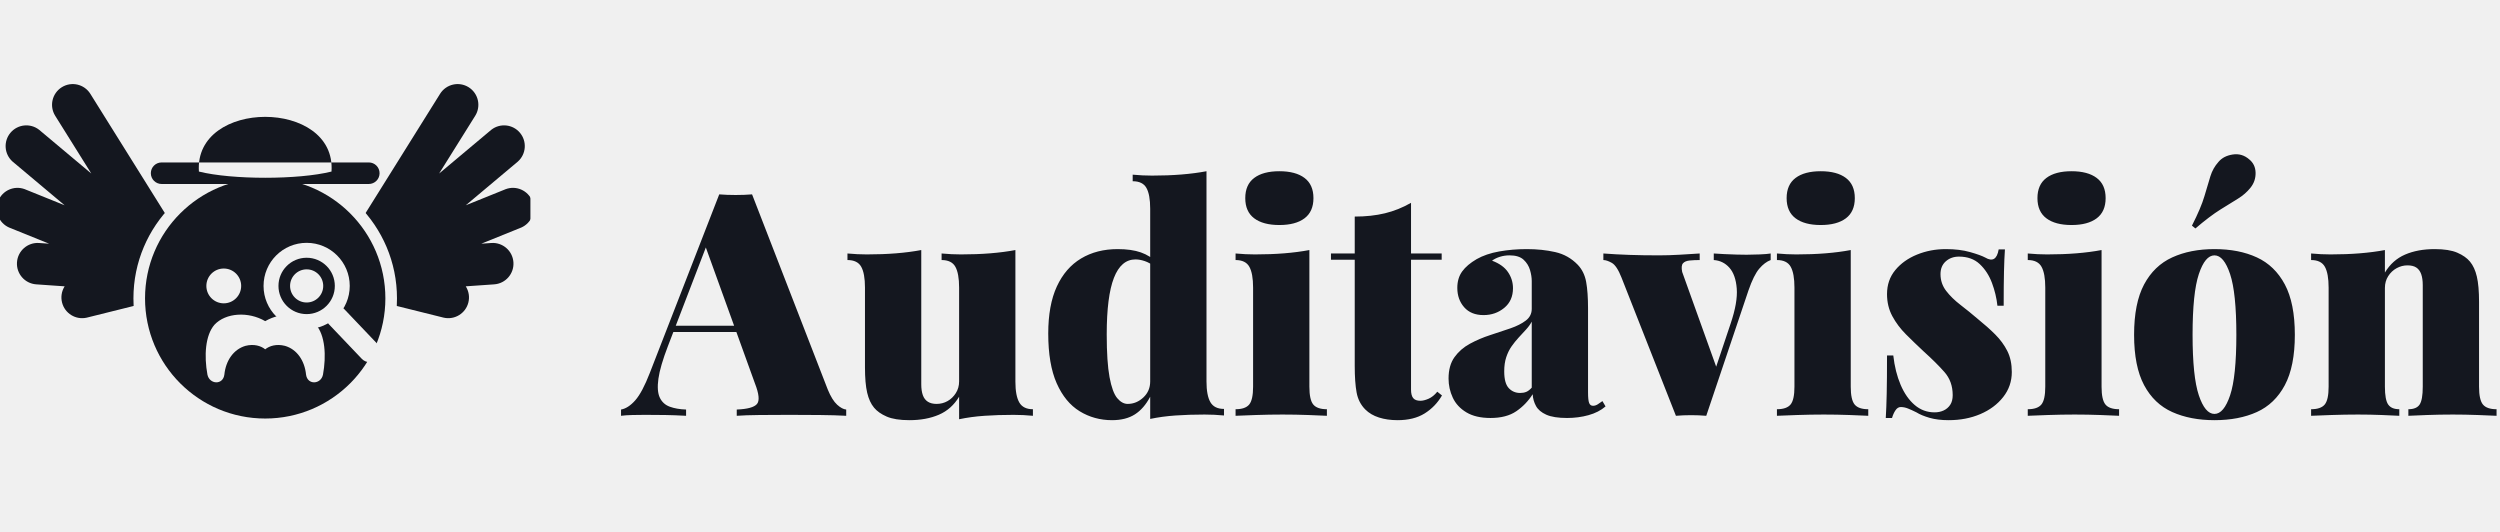
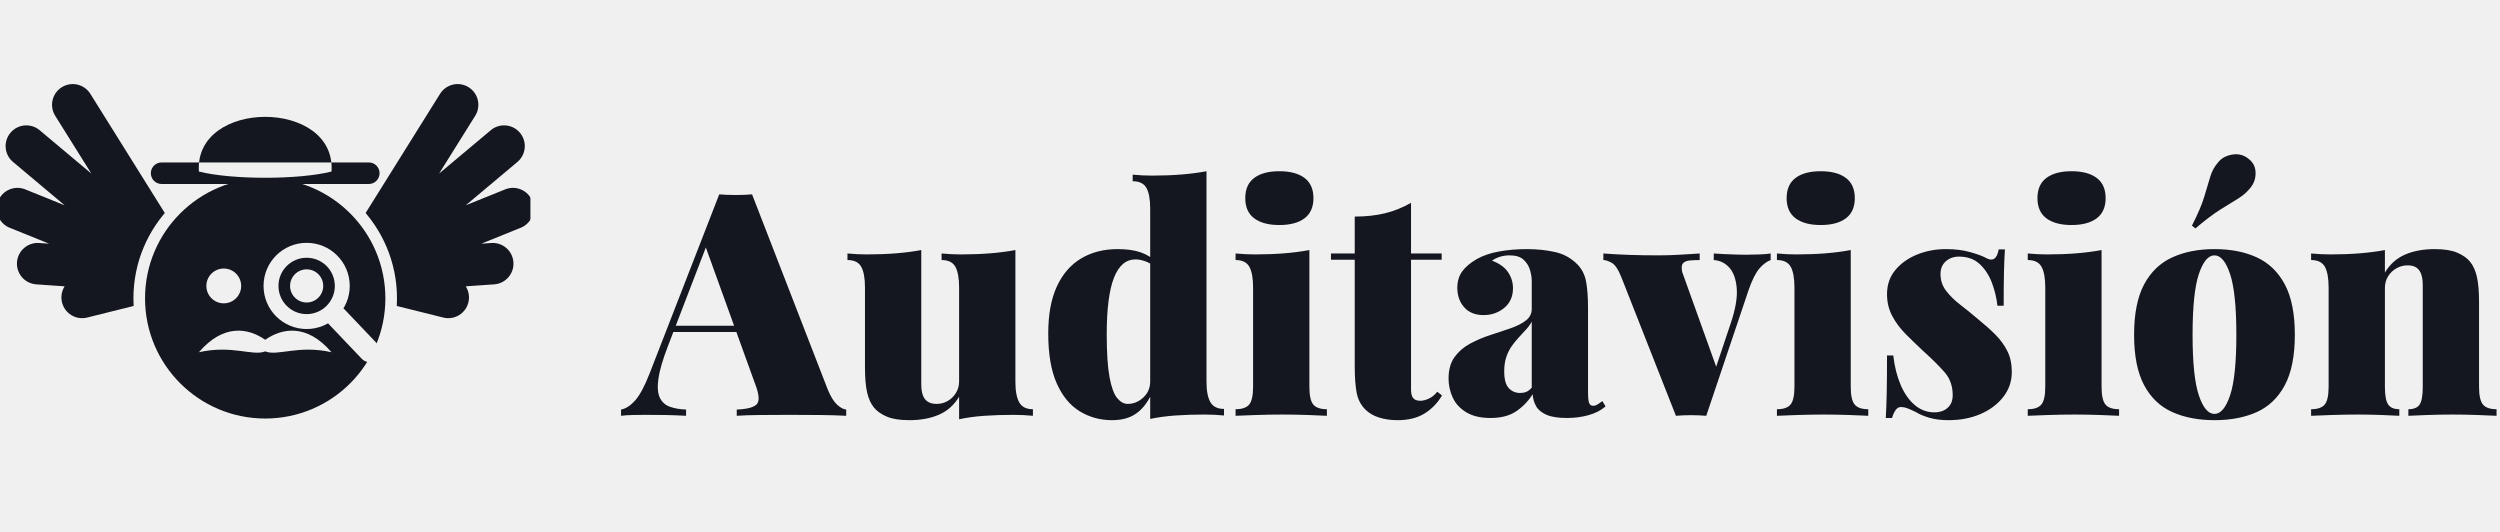
<svg xmlns="http://www.w3.org/2000/svg" viewBox="0 -9.9 319.75 68.03">
  <g transform="translate(0 -9.9) scale(1.06)">
    <defs>
      <mask id="mc4" maskUnits="userSpaceOnUse" x="0" y="0" width="64" height="64">
        <rect width="64" height="64" fill="#ffffff" />
-         <path fill="#000000" d="M24.9 34.5A2.1 2.1 0 1 0 29.1 34.5A2.1 2.1 0 1 0 24.9 34.5ZM35 34.5A2 2 0 1 0 39 34.5A2 2 0 1 0 35 34.5ZM39.66 39.1L43.66 43.3A1.3 1.3 0 0 0 45.54 41.5L41.54 37.3A1.3 1.3 0 0 0 39.66 39.1ZM32 38.75C34.04 37.56 36.76 37.73 38.12 39.18C39.23 40.45 39.39 42.92 38.97 45.21C38.72 46.4 37.1 46.48 36.93 45.21C36.76 43.51 35.83 42.15 34.38 41.73C33.36 41.47 32.51 41.73 32 42.15C31.49 41.73 30.64 41.47 29.62 41.73C28.18 42.15 27.24 43.51 27.07 45.21C26.9 46.48 25.29 46.4 25.03 45.21C24.61 42.92 24.77 40.45 25.88 39.18C27.24 37.73 29.96 37.56 32 38.75Z" />
+         <path fill="#000000" d="M24.9 34.5A2.1 2.1 0 1 0 29.1 34.5A2.1 2.1 0 1 0 24.9 34.5ZM35 34.5A2 2 0 1 0 39 34.5A2 2 0 1 0 35 34.5ZM39.66 39.1L43.66 43.3A1.3 1.3 0 0 0 45.54 41.5L41.54 37.3A1.3 1.3 0 0 0 39.66 39.1ZM24 42.5C27 39 30 39.6 32 41C34 39.6 37 39 40 42.5C36 41.6 33.5 43 32 42.4C30.5 43 28 41.6 24 42.5Z" />
        <path fill="#000000" fill-rule="evenodd" d="M31.8 34.5A5.2 5.2 0 1 0 42.2 34.5A5.2 5.2 0 1 0 31.8 34.5ZM33.6 34.5A3.4 3.4 0 1 0 40.4 34.5A3.4 3.4 0 1 0 33.6 34.5Z" />
      </mask>
      <mask id="wc4" maskUnits="userSpaceOnUse" x="0" y="0" width="64" height="64">
        <rect width="64" height="64" fill="#ffffff" />
        <path fill="#000000" d="M16.1 36A15.9 15.9 0 1 0 47.9 36A15.9 15.9 0 1 0 16.1 36Z" />
      </mask>
    </defs>
    <path fill="#14171f" mask="url(#wc4)" d="M23.62 31.68L10.9 11.32A2.5 2.5 0 0 0 6.66 13.97L19.38 34.32A2.5 2.5 0 0 0 23.62 31.68ZM23.11 31.08L4.72 15.66A2.5 2.5 0 0 0 1.51 19.49L19.89 34.92A2.5 2.5 0 0 0 23.11 31.08ZM22.44 30.68L2.97 22.82A2.5 2.5 0 0 0 1.09 27.45L20.56 35.32A2.5 2.5 0 0 0 22.44 30.68ZM21.67 30.51L4.72 29.32A2.5 2.5 0 0 0 4.37 34.31L21.33 35.49A2.5 2.5 0 0 0 21.67 30.51ZM20.9 30.57L9.25 33.48A2.5 2.5 0 0 0 10.46 38.33L22.1 35.43A2.5 2.5 0 0 0 20.9 30.57ZM44.62 34.32L57.34 13.97A2.5 2.5 0 0 0 53.1 11.32L40.38 31.68A2.5 2.5 0 0 0 44.62 34.32ZM44.11 34.92L62.49 19.49A2.5 2.5 0 0 0 59.28 15.66L40.89 31.08A2.5 2.5 0 0 0 44.11 34.92ZM43.44 35.32L62.91 27.45A2.5 2.5 0 0 0 61.03 22.82L41.56 30.68A2.5 2.5 0 0 0 43.44 35.32ZM42.67 35.49L59.63 34.31A2.5 2.5 0 0 0 59.28 29.32L42.33 30.51A2.5 2.5 0 0 0 42.67 35.49ZM41.9 35.43L53.54 38.33A2.5 2.5 0 0 0 54.75 33.48L43.1 30.57A2.5 2.5 0 0 0 41.9 35.43Z" />
    <path fill="#14171f" mask="url(#mc4)" d="M17.5 36A14.5 14.5 0 1 0 46.5 36A14.5 14.5 0 1 0 17.5 36Z" />
    <path fill="#14171f" d="M24 20.7C23.4 11.9 40.6 11.9 40 20.7C36 21.7 28 21.7 24 20.7ZM19.5 22.2L44.5 22.2A1.3 1.3 0 0 0 44.5 19.6L19.5 19.6A1.3 1.3 0 0 0 19.5 22.2Z" />
  </g>
  <path fill="#14171f" transform="translate(80.27 0)" d="M15.92 14.96 25.6 39.92Q26.16 41.28 26.8 41.86Q27.44 42.44 27.96 42.48V43.28Q26.52 43.2 24.6 43.18Q22.68 43.16 20.68 43.16Q18.64 43.16 16.84 43.18Q15.04 43.2 13.96 43.28V42.48Q16 42.4 16.54 41.78Q17.08 41.16 16.28 39.12L9.88 21.4L10.68 20L5.16 34.36Q4.16 36.96 3.94 38.54Q3.72 40.12 4.12 40.96Q4.52 41.8 5.4 42.12Q6.28 42.44 7.48 42.48V43.28Q6 43.2 4.82 43.18Q3.64 43.16 2.24 43.16Q1.48 43.16 0.62 43.18Q-0.24 43.2 -0.84 43.28V42.48Q0.08 42.32 0.98 41.3Q1.88 40.28 2.84 37.8L11.72 14.96Q12.68 15.04 13.82 15.04Q14.96 15.04 15.92 14.96ZM17.32 31.76V32.56H5.4L5.8 31.76ZM49.6 22.08V38.92Q49.6 40.72 50.1 41.58Q50.6 42.44 51.84 42.44V43.28Q50.6 43.16 49.36 43.16Q47.36 43.16 45.64 43.28Q43.92 43.4 42.4 43.72V40.84Q41.44 42.44 39.82 43.14Q38.2 43.84 36.04 43.84Q34.2 43.84 33.14 43.38Q32.08 42.92 31.52 42.24Q30.92 41.52 30.64 40.32Q30.36 39.12 30.36 37.08V26.88Q30.36 25.08 29.88 24.22Q29.4 23.36 28.12 23.36V22.52Q29.4 22.64 30.6 22.64Q32.6 22.64 34.34 22.5Q36.08 22.36 37.56 22.08V39.24Q37.56 40.08 37.76 40.64Q37.96 41.2 38.4 41.48Q38.84 41.76 39.52 41.76Q40.28 41.76 40.92 41.4Q41.56 41.04 41.98 40.38Q42.4 39.72 42.4 38.88V26.88Q42.4 25.08 41.92 24.22Q41.44 23.36 40.16 23.36V22.52Q41.44 22.64 42.64 22.64Q44.64 22.64 46.38 22.5Q48.12 22.36 49.6 22.08ZM74.04 12V38.88Q74.04 40.68 74.54 41.54Q75.04 42.4 76.28 42.4V43.24Q75.04 43.12 73.8 43.12Q71.8 43.12 70.08 43.24Q68.36 43.36 66.84 43.68V16.8Q66.84 15 66.36 14.14Q65.88 13.28 64.6 13.28V12.44Q65.88 12.56 67.08 12.56Q69.08 12.56 70.82 12.42Q72.56 12.28 74.04 12ZM62.68 21.96Q64.44 21.96 65.64 22.38Q66.84 22.8 67.76 23.72L67.32 24.16Q66.8 23.72 66.16 23.5Q65.52 23.28 64.96 23.28Q63.12 23.28 62.2 25.64Q61.28 28 61.28 32.88Q61.28 36.4 61.64 38.34Q62 40.28 62.62 41.02Q63.24 41.76 63.96 41.76Q65.08 41.76 65.96 40.94Q66.84 40.12 66.84 38.88V40.84Q66.04 42.36 64.88 43.1Q63.72 43.84 61.96 43.84Q59.68 43.84 57.82 42.7Q55.96 41.56 54.88 39.12Q53.8 36.68 53.8 32.76Q53.8 29.12 54.9 26.74Q56 24.36 58 23.16Q60 21.96 62.68 21.96ZM83.36 12Q85.44 12 86.58 12.86Q87.72 13.72 87.72 15.44Q87.72 17.16 86.58 18.02Q85.44 18.88 83.36 18.88Q81.28 18.88 80.14 18.02Q79 17.16 79 15.44Q79 13.72 80.14 12.86Q81.28 12 83.36 12ZM87.2 22.08V39.56Q87.2 41.24 87.7 41.84Q88.2 42.44 89.44 42.44V43.28Q88.64 43.24 87.04 43.18Q85.44 43.12 83.76 43.12Q82.08 43.12 80.36 43.18Q78.64 43.24 77.76 43.28V42.44Q79 42.44 79.5 41.84Q80 41.24 80 39.56V26.88Q80 25.08 79.52 24.22Q79.04 23.36 77.76 23.36V22.52Q79.04 22.64 80.24 22.64Q82.24 22.64 83.98 22.5Q85.72 22.36 87.2 22.08ZM100.2 16.04V22.52H104.12V23.32H100.2V39.92Q100.2 40.68 100.48 41.02Q100.76 41.36 101.4 41.36Q101.84 41.36 102.44 41.1Q103.04 40.84 103.56 40.2L104.16 40.68Q103.32 42.12 101.94 42.98Q100.56 43.84 98.48 43.84Q97.16 43.84 96.1 43.5Q95.04 43.16 94.36 42.48Q93.48 41.6 93.24 40.3Q93 39 93 36.92V23.32H89.96V22.52H93V17.8Q95.12 17.8 96.86 17.38Q98.6 16.96 100.2 16.04ZM110.36 43.56Q108.48 43.56 107.28 42.84Q106.08 42.12 105.54 40.96Q105 39.8 105 38.52Q105 36.84 105.76 35.78Q106.52 34.72 107.74 34.06Q108.96 33.4 110.32 32.96Q111.68 32.52 112.9 32.1Q114.12 31.68 114.88 31.1Q115.64 30.52 115.64 29.6V26.04Q115.64 25.4 115.42 24.64Q115.2 23.88 114.6 23.32Q114 22.76 112.8 22.76Q112.16 22.76 111.58 22.94Q111 23.12 110.56 23.44Q111.96 23.96 112.6 24.9Q113.24 25.84 113.24 26.96Q113.24 28.56 112.12 29.48Q111 30.4 109.48 30.4Q107.88 30.4 107 29.4Q106.12 28.4 106.12 26.92Q106.12 25.68 106.74 24.82Q107.36 23.96 108.6 23.24Q109.8 22.56 111.48 22.26Q113.16 21.96 115 21.96Q116.96 21.96 118.64 22.34Q120.32 22.72 121.52 23.96Q122.36 24.84 122.6 26.16Q122.84 27.48 122.84 29.56V40.28Q122.84 41.28 122.98 41.64Q123.12 42 123.48 42Q123.8 42 124.1 41.8Q124.4 41.6 124.68 41.4L125.08 42.08Q124.2 42.84 122.9 43.2Q121.6 43.56 120.16 43.56Q118.44 43.56 117.5 43.14Q116.56 42.72 116.18 42.02Q115.8 41.32 115.76 40.52Q114.92 41.84 113.66 42.7Q112.4 43.56 110.36 43.56ZM114.16 40.36Q114.6 40.36 114.94 40.22Q115.28 40.08 115.64 39.68V31.24Q115.36 31.76 114.9 32.26Q114.44 32.76 113.96 33.28Q113.48 33.8 113.06 34.4Q112.64 35 112.38 35.78Q112.12 36.56 112.12 37.6Q112.12 39.12 112.7 39.74Q113.28 40.36 114.16 40.36ZM146.2 22.52V23.36Q145.44 23.64 144.74 24.46Q144.04 25.28 143.36 27.24L137.96 43.28Q137 43.2 136.02 43.2Q135.04 43.2 134.08 43.28L127.12 25.6Q126.52 24.08 125.88 23.72Q125.24 23.36 124.8 23.36V22.52Q126.4 22.64 128.12 22.7Q129.84 22.76 131.92 22.76Q133.16 22.76 134.54 22.68Q135.92 22.6 137.12 22.52V23.36Q136.4 23.36 135.82 23.42Q135.24 23.48 134.98 23.78Q134.72 24.08 134.88 24.88L139.36 37.36L138.84 38.16L141.08 31.48Q142 28.76 141.86 27Q141.72 25.24 140.92 24.34Q140.12 23.44 138.92 23.36V22.52Q139.48 22.56 140.28 22.6Q141.08 22.64 141.86 22.66Q142.64 22.68 143.12 22.68Q143.84 22.68 144.8 22.64Q145.76 22.6 146.2 22.52ZM152.6 12Q154.68 12 155.82 12.86Q156.96 13.72 156.96 15.44Q156.96 17.16 155.82 18.02Q154.68 18.88 152.6 18.88Q150.52 18.88 149.38 18.02Q148.24 17.16 148.24 15.44Q148.24 13.72 149.38 12.86Q150.52 12 152.6 12ZM156.44 22.08V39.56Q156.44 41.24 156.94 41.84Q157.44 42.44 158.68 42.44V43.28Q157.88 43.24 156.28 43.18Q154.68 43.12 153 43.12Q151.32 43.12 149.6 43.18Q147.88 43.24 147 43.28V42.44Q148.24 42.44 148.74 41.84Q149.24 41.24 149.24 39.56V26.88Q149.24 25.08 148.76 24.22Q148.28 23.36 147 23.36V22.52Q148.28 22.64 149.48 22.64Q151.48 22.64 153.22 22.5Q154.96 22.36 156.44 22.08ZM168.6 21.96Q170.36 21.96 171.7 22.34Q173.04 22.72 173.64 23.04Q175.04 23.88 175.36 22H176.16Q176.08 23.16 176.04 24.82Q176 26.48 176 29.2H175.2Q175.04 27.72 174.5 26.28Q173.96 24.84 172.94 23.88Q171.92 22.92 170.28 22.92Q169.28 22.92 168.6 23.52Q167.92 24.12 167.92 25.16Q167.92 26.36 168.64 27.3Q169.36 28.24 170.48 29.1Q171.6 29.96 172.72 30.92Q173.96 31.92 174.92 32.88Q175.88 33.84 176.46 34.98Q177.04 36.12 177.04 37.68Q177.04 39.48 175.94 40.88Q174.84 42.28 173.02 43.06Q171.2 43.84 168.96 43.84Q167.56 43.84 166.52 43.54Q165.48 43.24 164.84 42.84Q164.2 42.52 163.74 42.34Q163.28 42.16 162.84 42.16Q162.44 42.16 162.16 42.58Q161.88 43 161.72 43.56H160.92Q161 42.28 161.04 40.44Q161.08 38.6 161.08 35.56H161.88Q162.12 37.68 162.82 39.32Q163.52 40.96 164.62 41.9Q165.72 42.84 167.16 42.84Q167.8 42.84 168.32 42.6Q168.84 42.36 169.16 41.88Q169.48 41.4 169.48 40.64Q169.48 38.88 168.42 37.68Q167.36 36.48 165.76 35.04Q164.56 33.92 163.5 32.86Q162.44 31.8 161.76 30.54Q161.08 29.28 161.08 27.72Q161.08 25.92 162.14 24.64Q163.2 23.36 164.92 22.66Q166.64 21.96 168.6 21.96ZM184.68 12Q186.76 12 187.9 12.86Q189.04 13.72 189.04 15.44Q189.04 17.16 187.9 18.02Q186.76 18.88 184.68 18.88Q182.6 18.88 181.46 18.02Q180.32 17.16 180.32 15.44Q180.32 13.72 181.46 12.86Q182.6 12 184.68 12ZM188.52 22.08V39.56Q188.52 41.24 189.02 41.84Q189.52 42.44 190.76 42.44V43.28Q189.96 43.24 188.36 43.18Q186.76 43.12 185.08 43.12Q183.4 43.12 181.68 43.18Q179.96 43.24 179.08 43.28V42.44Q180.32 42.44 180.82 41.84Q181.32 41.24 181.32 39.56V26.88Q181.32 25.08 180.84 24.22Q180.36 23.36 179.08 23.36V22.52Q180.36 22.64 181.56 22.64Q183.56 22.64 185.3 22.5Q187.04 22.36 188.52 22.08ZM202.96 21.96Q206.08 21.96 208.38 23.02Q210.68 24.08 211.96 26.48Q213.24 28.88 213.24 32.92Q213.24 36.96 211.96 39.36Q210.68 41.76 208.38 42.8Q206.08 43.84 202.96 43.84Q199.88 43.84 197.56 42.8Q195.24 41.76 193.96 39.36Q192.68 36.96 192.68 32.92Q192.68 28.88 193.96 26.48Q195.24 24.08 197.56 23.02Q199.88 21.96 202.96 21.96ZM202.96 22.76Q201.76 22.76 200.96 25.16Q200.16 27.56 200.16 32.92Q200.16 38.28 200.96 40.66Q201.76 43.04 202.96 43.04Q204.16 43.04 204.96 40.66Q205.76 38.28 205.76 32.92Q205.76 27.56 204.96 25.16Q204.16 22.76 202.96 22.76ZM207.4 10.48Q208.2 11.12 208.22 12.2Q208.24 13.28 207.56 14.12Q206.92 14.92 205.98 15.5Q205.04 16.08 203.72 16.9Q202.4 17.72 200.52 19.32L200.08 18.96Q201.24 16.68 201.68 15.18Q202.12 13.68 202.44 12.64Q202.76 11.6 203.48 10.8Q204.12 10.04 205.3 9.86Q206.48 9.68 207.4 10.48ZM231.12 21.96Q232.96 21.96 234.02 22.42Q235.08 22.88 235.64 23.56Q236.24 24.28 236.52 25.48Q236.8 26.68 236.8 28.72V39.56Q236.8 41.24 237.3 41.84Q237.8 42.44 239.04 42.44V43.28Q238.24 43.24 236.62 43.18Q235 43.12 233.44 43.12Q231.76 43.12 230.16 43.18Q228.56 43.24 227.76 43.28V42.44Q228.8 42.44 229.2 41.84Q229.6 41.24 229.6 39.56V26.56Q229.6 25.72 229.4 25.16Q229.2 24.6 228.78 24.32Q228.36 24.04 227.64 24.04Q226.92 24.04 226.26 24.4Q225.6 24.76 225.18 25.42Q224.76 26.08 224.76 26.92V39.56Q224.76 41.24 225.18 41.84Q225.6 42.44 226.6 42.44V43.28Q225.84 43.24 224.36 43.18Q222.88 43.12 221.32 43.12Q219.64 43.12 217.92 43.18Q216.2 43.24 215.32 43.28V42.44Q216.56 42.44 217.06 41.84Q217.56 41.24 217.56 39.56V26.88Q217.56 25.08 217.08 24.22Q216.6 23.36 215.32 23.36V22.52Q216.6 22.64 217.8 22.64Q219.8 22.64 221.54 22.5Q223.28 22.36 224.76 22.08V24.96Q225.72 23.36 227.34 22.66Q228.96 21.96 231.12 21.96Z" />
</svg>
